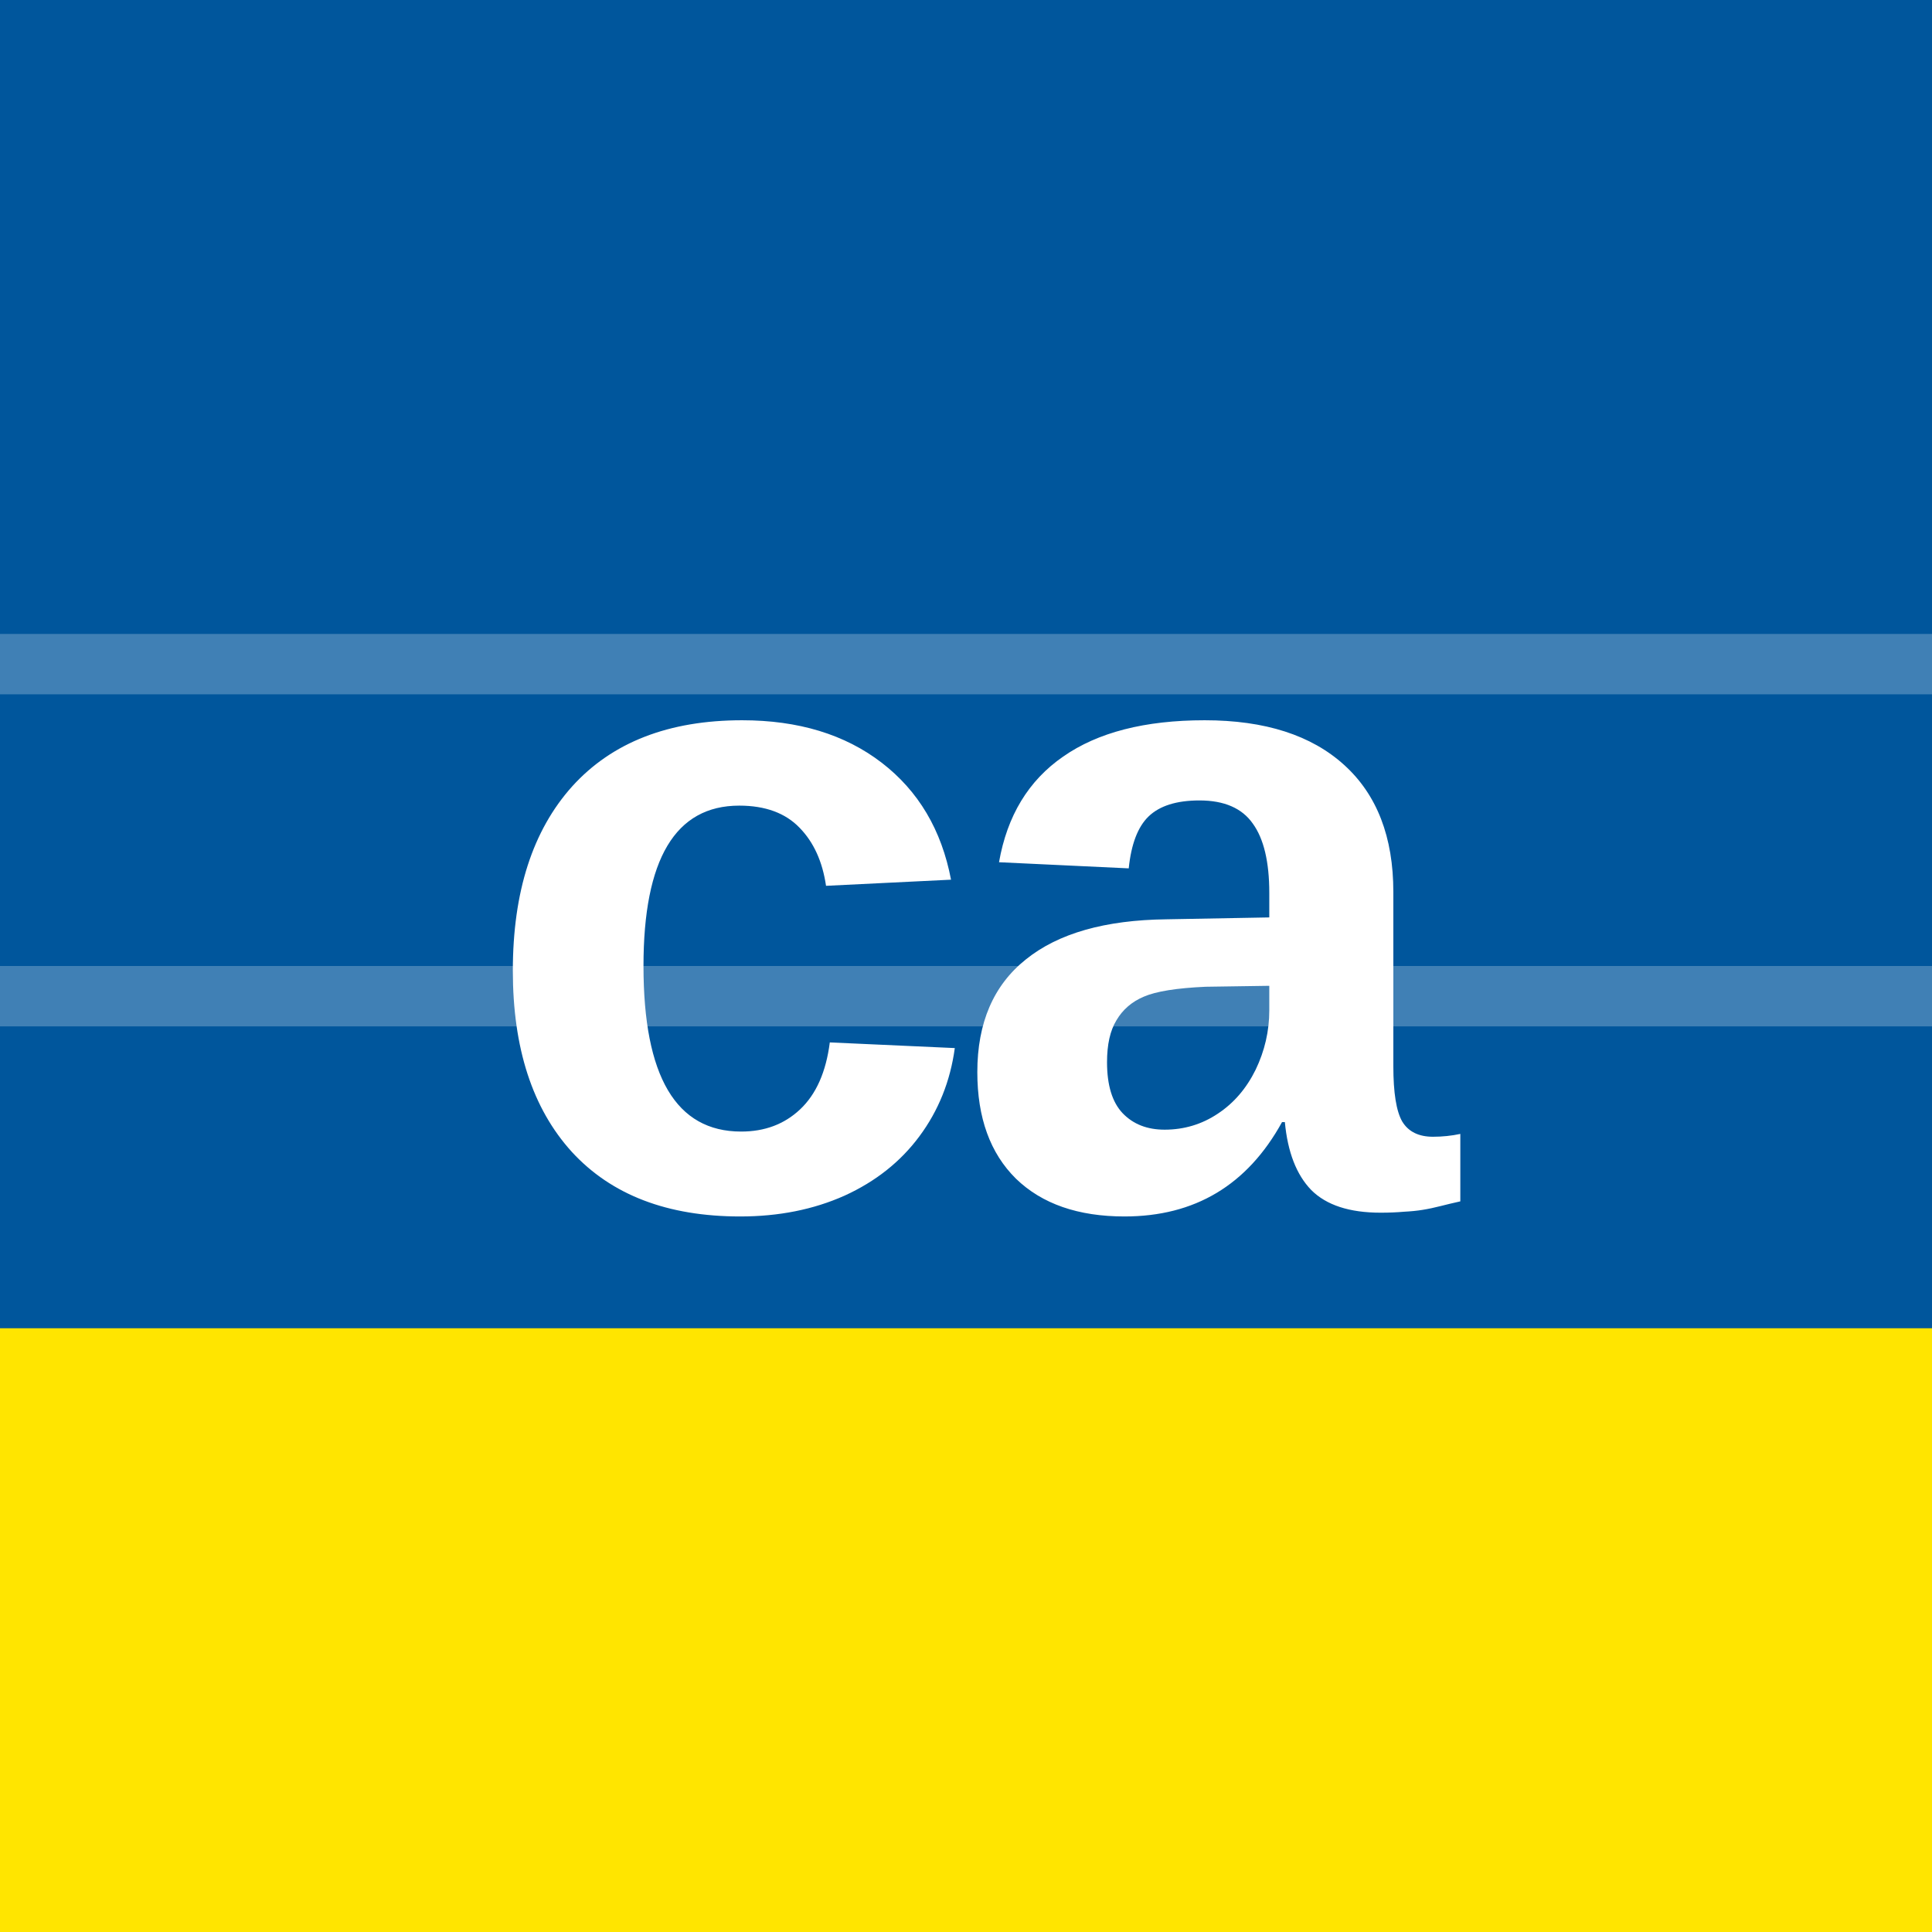
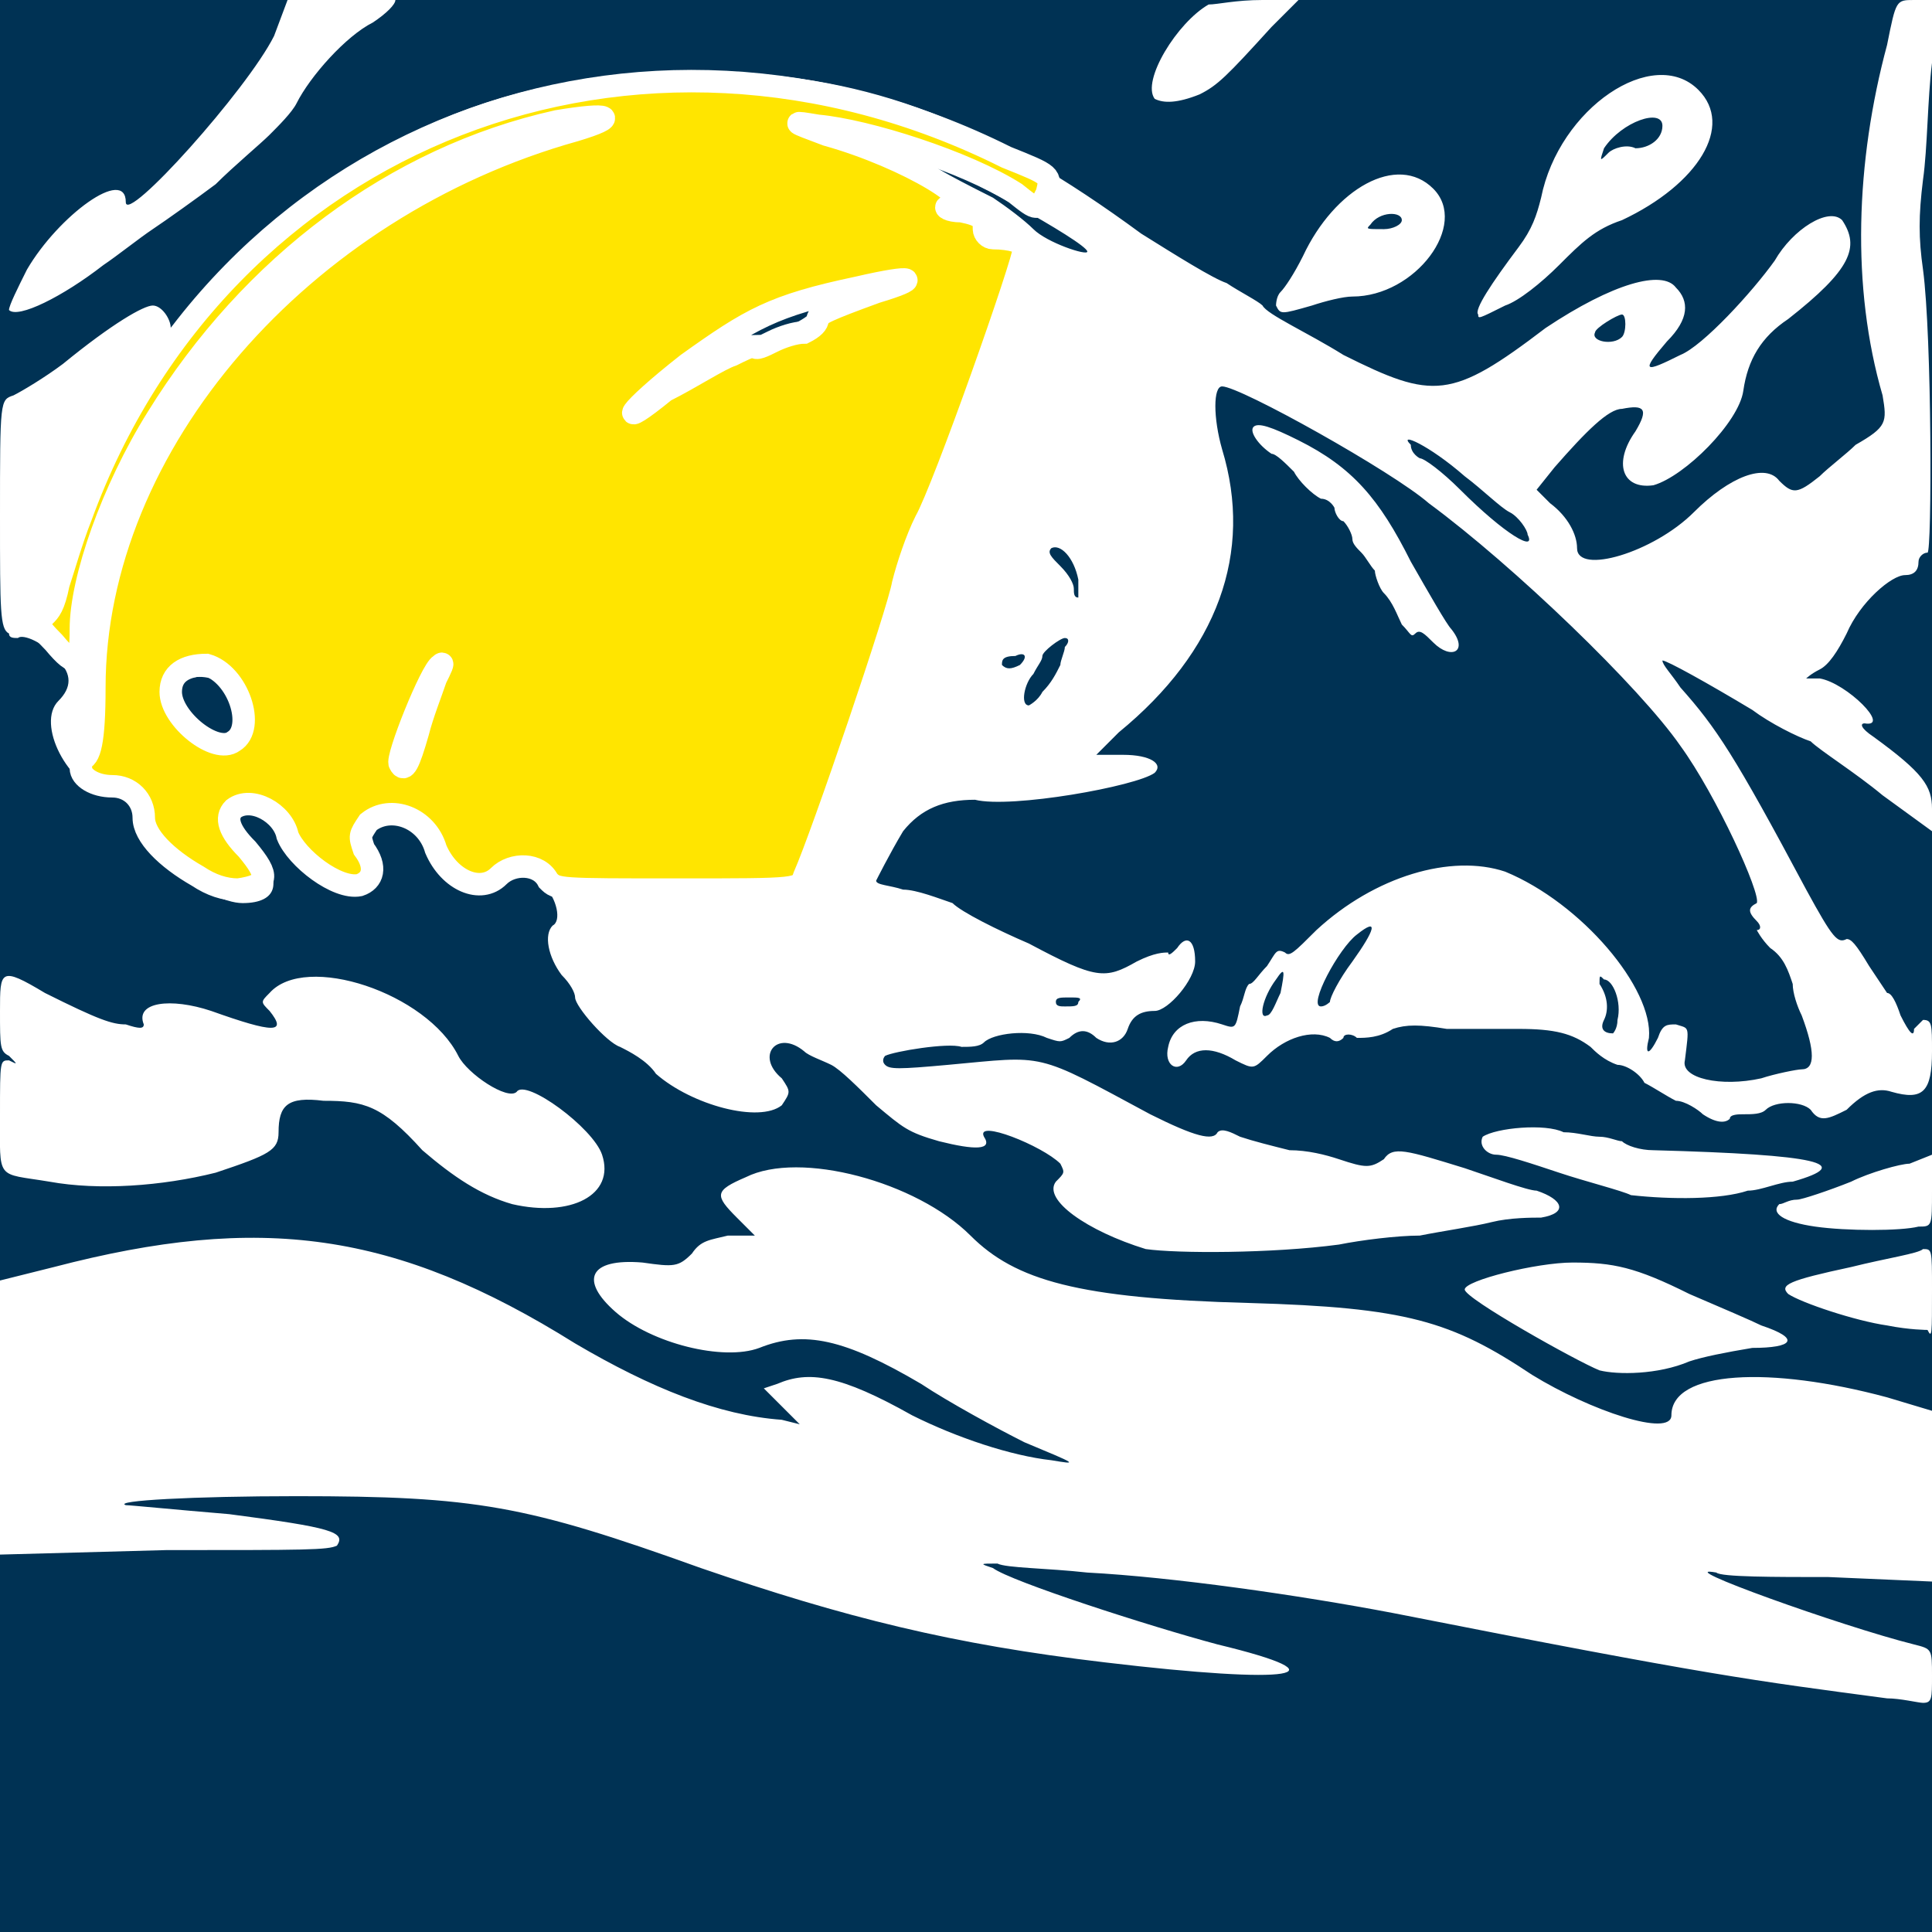
- <svg xmlns="http://www.w3.org/2000/svg" viewBox="0 0 64 64">
-   <rect width="64" height="64" fill="#00569C" />
-   <rect x="0" y="44" width="64" height="20" fill="#FFE500" />
-   <path d="M0 22h64M0 33h64" stroke="#fff" stroke-opacity=".25" stroke-width="2" />
-   <text x="32" y="40" text-anchor="middle" font-family="Arial Black,Arial,sans-serif" font-weight="900" font-size="30" fill="#fff" letter-spacing="-1">ca</text>
+ <svg xmlns="http://www.w3.org/2000/svg" viewBox="0 0 430 430">
+   <rect width="100%" height="100%" fill="#003254" />
+   <path fill="#FFE500" stroke="#fff" stroke-width="5" d="M44 195C37 191 32 186 32 182C32 178 29 175 25 175C21 175 18 173 18 171C18 170 18 169 18 169C20 169 21 165 21 153C21 99 67 46 128 29C138 26 136 25 124 27C88 35 56 59 35 93C25 109 18 129 18 140C18 148 17 149 12 143C8 139 7 137 10 137C11 136 12 135 13 130C14 127 16 120 18 115C49 30 142 -6 224 35C234 39 234 39 233 43C231 47 231 47 226 43C215 36 193 29 182 28C176 27 176 27 184 30C202 35 220 46 211 46C210 46 211 47 214 47C219 48 219 49 219 51C219 52 220 53 221 53C225 53 228 54 228 55C228 58 210 109 206 116C204 120 202 126 201 130C200 136 183 186 179 195C178 198 178 198 151 198C124 198 124 198 122 196C120 192 114 192 111 195C107 199 100 196 97 189C95 182 87 179 82 183C80 186 80 186 81 189C84 193 83 196 80 197C75 198 66 191 64 186C63 181 56 177 52 180C50 182 51 185 55 189C60 195 60 197 53 198C50 198 47 197 44 195ZM93 163C94 159 96 154 97 151C98 149 99 147 98 148C96 149 88 169 89 170C90 172 91 170 93 163ZM52 165C57 162 53 150 46 148C41 148 38 150 38 154C38 160 48 168 52 165ZM163 79C165 78 167 77 168 77C168 78 170 77 172 76C174 75 177 74 179 74C181 73 182 72 182 71C182 70 184 69 195 65C205 62 204 61 191 64C172 68 167 71 153 81C139 92 137 96 148 87C154 84 160 80 163 79Z" />
+   <path fill="#fff" d="M420 378C390 374 381 373 310 359C289 355 261 351 242 350C233 349 224 349 222 348C218 348 218 348 221 349C225 352 256 362 271 366C300 373 288 375 246 370C212 366 188 360 156 349C117 335 106 333 66 333C43 333 25 334 28 335C29 335 39 336 51 337C74 340 77 341 75 344C73 345 68 345 37 345L0 346L0 315L-0 285L12 282C58 270 88 274 128 299C145 309 160 315 174 316L178 317L174 313L170 309L173 308C180 305 187 306 203 315C213 320 225 324 234 325C240 326 240 326 228 321C222 318 211 312 205 308C188 298 179 296 169 300C161 303 145 299 137 292C129 285 131 280 143 281C150 282 151 282 154 279C156 276 158 276 162 275L168 275L164 271C159 266 159 265 166 262C178 256 204 263 216 275C226 285 240 289 278 290C313 291 323 294 341 306C354 314 372 320 372 315C372 305 394 304 420 311L430 314L430 333L430 352L407 351C395 351 383 351 382 350C371 348 410 362 426 366C430 367 430 367 430 373C430 378 430 379 428 379C427 379 423 378 420 378ZM356 305C351 303 326 289 326 287C326 285 342 281 350 281C359 281 364 282 376 288C383 291 390 294 392 295C401 298 399 300 390 300C384 301 379 302 376 303C369 306 360 306 356 305ZM429 296C429 296 425 296 420 295C413 294 401 290 398 288C396 286 398 285 412 282C420 280 427 279 428 278C430 278 430 278 430 287C430 297 430 298 429 296ZM255 278C242 274 232 267 235 263C237 261 237 261 236 259C232 255 217 249 219 253C221 256 217 256 209 254C202 252 201 251 195 246C191 242 187 238 185 237C183 236 180 235 179 234C173 229 168 235 174 240C176 243 176 243 174 246C169 250 154 246 146 239C144 236 140 234 138 233C135 232 128 224 128 222C128 221 127 219 125 217C122 213 121 208 123 206C125 205 124 200 121 197C119 194 114 195 112 197C108 201 97 196 95 189C94 184 87 182 83 184C82 186 82 186 83 190C86 194 85 196 81 198C76 201 64 192 62 186C62 183 59 181 56 181C52 181 52 184 57 189C63 196 62 201 54 201C46 201 30 188 30 182C30 179 29 177 24 177C15 175 8 161 13 156C16 153 16 150 13 147C10 143 5 141 4 142C3 142 2 142 2 141C0 140 0 136 0 115C0 89 0 89 3 88C5 87 10 84 14 81C25 72 32 68 34 68C36 68 38 71 38 73C37 74 42 69 48 63C80 29 114 15 160 16C194 17 220 27 254 52C262 57 270 62 273 63C276 65 280 67 281 68C282 70 291 74 299 79C319 89 323 89 344 73C359 63 370 60 373 64C376 67 376 71 371 76C365 83 366 83 374 79C379 77 390 65 395 58C399 51 407 46 410 49C414 55 412 60 398 71C392 75 389 80 388 87C387 94 375 106 368 108C361 109 359 103 364 96C367 91 366 90 361 91C358 91 353 96 346 104L342 109L345 112C349 115 351 119 351 122C351 128 368 123 377 114C385 106 393 103 396 107C399 110 400 110 405 106C407 104 411 101 413 99C420 95 420 94 419 88C412 64 413 36 420 10C422 0 422 0 426 0L430 0L430 14C429 22 429 33 428 40C427 48 427 53 428 60C430 75 430 123 429 123C428 123 427 124 427 125C427 127 426 128 424 128C421 128 414 134 411 141C409 145 407 148 405 149C403 150 402 151 402 151C402 151 403 151 405 151C411 152 421 162 415 161C414 161 414 162 417 164C428 172 430 175 430 180L430 185L419 177C413 172 405 167 403 165C400 164 394 161 390 158C380 152 371 147 370 147C370 148 372 150 374 153C382 162 386 168 402 198C408 209 409 210 411 209C412 209 413 210 416 215C418 218 420 221 420 221C421 221 422 223 423 226C425 230 426 231 426 229C427 228 428 227 428 227C430 227 430 228 430 234C430 243 428 245 421 243C418 242 415 243 411 247C407 249 405 250 403 247C401 245 395 245 393 247C392 248 390 248 388 248C387 248 385 248 385 249C384 250 382 250 379 248C378 247 375 245 373 245C371 244 368 242 366 241C365 239 362 237 360 237C357 236 355 234 354 233C350 230 346 229 338 229C334 229 327 229 322 229C316 228 313 228 310 229C307 231 304 231 302 231C301 230 299 230 299 231C298 232 297 232 296 231C292 229 286 231 282 235C279 238 279 238 275 236C270 233 266 233 264 236C262 239 259 237 260 233C261 228 266 226 272 228C275 229 275 229 276 224C277 222 277 220 278 219C279 219 280 217 282 215C284 212 284 211 286 212C287 213 288 212 293 207C306 195 323 190 335 194C352 201 368 220 367 231C366 235 367 235 369 231C370 228 371 228 373 228C376 229 376 228 375 236C374 240 383 242 392 240C395 239 400 238 401 238C404 238 404 234 401 226C400 224 399 221 399 219C398 216 397 213 394 211C392 209 391 207 391 207C392 207 392 206 391 205C389 203 389 202 391 201C392 199 382 177 374 166C365 153 337 126 318 112C310 105 276 86 272 86C270 86 270 93 272 100C279 123 271 145 249 163L244 168L250 168C256 168 259 170 257 172C253 175 225 180 217 178C210 178 205 180 201 185C198 190 195 196 195 196C195 197 198 197 201 198C204 198 209 200 212 201C214 203 222 207 229 210C244 218 246 218 253 214C257 212 259 212 260 212C260 213 261 212 262 211C264 208 266 209 266 214C266 218 260 225 257 225C254 225 252 226 251 229C250 232 247 233 244 231C242 229 240 229 238 231C236 232 236 232 233 231C229 229 221 230 219 232C218 233 216 233 214 233C211 232 199 234 197 235C197 235 196 236 197 237C198 238 200 238 211 237C233 235 230 234 256 248C266 253 270 254 271 252C272 251 274 252 276 253C279 254 283 255 287 256C291 256 295 257 298 258C304 260 305 260 308 258C310 255 313 256 326 260C332 262 340 265 342 265C348 267 349 270 343 271C341 271 336 271 332 272C328 273 321 274 316 275C311 275 303 276 298 277C283 279 262 279 255 278ZM404 273C397 272 394 270 396 268C397 268 398 267 400 267C401 267 407 265 412 263C416 261 423 259 425 259L430 257L430 265C430 273 430 273 427 273C423 274 411 274 404 273ZM114 268C107 266 101 262 94 256C85 246 81 245 72 245C64 244 62 246 62 252C62 256 60 257 48 261C36 264 22 265 11 263C-1 261 -0 263 0 248C0 236 0 236 2 236C4 237 4 237 2 235C0 234 0 233 0 225C-0 216 0 215 10 221C22 227 25 228 28 228C31 229 32 229 32 228C30 223 38 222 47 225C61 230 64 230 60 225C58 223 58 223 60 221C68 212 95 221 102 235C104 239 113 245 115 243C117 240 132 251 134 257C137 266 127 271 114 268ZM363 266C361 265 353 263 347 261C341 259 335 257 333 257C331 257 329 255 330 253C333 251 344 250 348 252C351 252 354 253 356 253C358 253 360 254 361 254C362 255 365 256 368 256C405 257 413 259 399 263C396 263 392 265 389 265C383 267 372 267 363 266ZM360 227C361 223 359 218 357 218C356 217 356 217 356 219C358 222 358 225 357 227C356 229 357 230 359 230C359 230 360 229 360 227ZM285 221C286 216 286 215 284 218C281 222 280 227 282 226C283 226 284 223 285 221ZM240 223C241 222 240 222 238 222C236 222 235 222 235 223C235 224 236 224 237 224C239 224 240 224 240 223ZM296 223C296 222 298 218 301 214C306 207 307 204 302 208C298 211 291 224 294 224C295 224 296 223 296 223ZM59 196C59 195 57 192 55 189C51 185 50 182 52 180C56 177 63 181 64 186C66 191 75 198 80 197C83 196 84 193 81 189C80 186 80 186 82 183C87 179 95 182 97 189C100 196 107 199 111 195C114 192 120 192 122 196C124 198 124 198 151 198C178 198 178 198 179 195C183 186 200 136 201 130C202 126 204 120 206 116C210 109 228 58 228 55C228 54 225 53 221 53C220 53 219 52 219 51C219 49 219 48 214 47C211 47 210 46 211 46C220 46 202 35 184 30C176 27 176 27 182 28C193 29 215 36 226 43C231 47 231 47 233 43C234 39 234 39 224 35C177 11 123 12 81 38C48 57 20 95 13 130C12 135 11 136 10 137C7 137 8 139 12 143C17 149 18 148 18 140C18 129 25 109 35 93C56 59 88 35 124 27C136 25 138 26 128 29C67 46 21 99 21 153C21 165 20 169 18 169C18 169 18 170 18 171C18 173 21 175 25 175C29 175 32 178 32 182C32 189 45 198 53 198C57 198 59 197 59 196ZM89 170C88 169 96 149 98 148C99 147 98 149 97 151C96 154 94 159 93 163C91 170 90 172 89 170ZM43 162C35 155 37 147 46 148C51 150 56 158 54 162C51 167 49 167 43 162ZM52 162C54 159 50 151 47 151C39 149 37 156 44 161C48 164 50 165 52 162ZM232 154C234 152 235 150 236 148C236 147 237 145 237 144C238 143 238 142 237 142C236 142 232 145 232 146C232 147 231 148 230 150C228 152 227 157 229 157C229 157 231 156 232 154ZM227 148C229 146 228 145 226 146C223 146 223 147 223 148C224 149 225 149 227 148ZM319 143C317 141 316 140 315 141C314 142 314 141 312 139C311 137 310 134 308 132C307 131 306 128 306 127C305 126 304 124 303 123C302 122 301 121 301 120C301 119 300 117 299 116C298 116 297 114 297 113C297 113 296 111 294 111C292 110 289 107 288 105C286 103 284 101 283 101C280 99 278 96 279 95C280 94 283 95 289 98C301 104 307 111 314 125C318 132 322 139 323 140C327 145 323 147 319 143ZM240 129C239 124 236 121 234 122C233 123 234 124 236 126C238 128 239 130 239 131C239 132 239 133 240 133C240 133 240 131 240 129ZM32 104C44 80 66 57 90 43C93 41 96 39 95 39C94 39 78 49 71 54C53 67 36 90 27 111C24 119 22 126 24 121C25 120 28 112 32 104ZM340 119C340 118 338 115 336 114C334 113 330 109 326 106C318 99 311 96 314 99C314 101 316 102 316 102C317 102 321 105 325 109C335 119 342 123 340 119ZM142 91C155 77 170 69 191 64C204 61 205 62 195 65C184 69 182 70 182 71C182 72 181 73 179 74C177 74 174 75 172 76C170 77 168 78 168 77C166 77 159 80 148 87C141 92 139 93 142 91ZM169 75C170 75 178 72 180 70C183 68 182 68 176 70C170 72 162 76 162 76C162 77 163 76 165 76C166 75 168 75 169 75ZM361 75C362 74 362 70 361 70C360 70 355 73 355 74C354 76 359 77 361 75ZM329 70C328 69 332 63 338 55C341 51 342 48 343 44C347 24 368 10 378 20C386 28 378 41 361 49C355 51 352 54 347 59C343 63 338 67 335 68C329 71 329 71 329 70ZM2 69C2 68 4 64 6 60C13 48 28 37 28 45C28 50 55 20 61 8L64 0L76 0C83 0 88 0 88 0C88 1 86 3 83 5C77 8 69 17 66 23C65 25 62 28 60 30C58 32 52 37 48 41C44 44 37 49 34 51C31 53 26 57 23 59C14 66 4 71 2 69ZM284 68C284 68 284 66 285 65C286 64 288 61 290 57C297 42 311 34 319 42C327 50 315 66 301 66C299 66 295 67 292 68C285 70 285 70 284 68ZM242 56C242 54 211 37 208 37C208 37 209 38 221 44C224 46 228 49 230 51C233 54 242 57 242 56ZM312 49C312 47 307 47 305 50C304 51 304 51 308 51C310 51 312 50 312 49ZM364 33C367 33 370 31 370 28C370 24 361 27 357 33C356 36 356 36 358 34C359 33 362 32 364 33ZM257 22C254 18 262 5 269 1C271 1 275 0 281 0L289 0L283 6C273 17 271 19 267 21C262 23 259 23 257 22Z" />
</svg>
